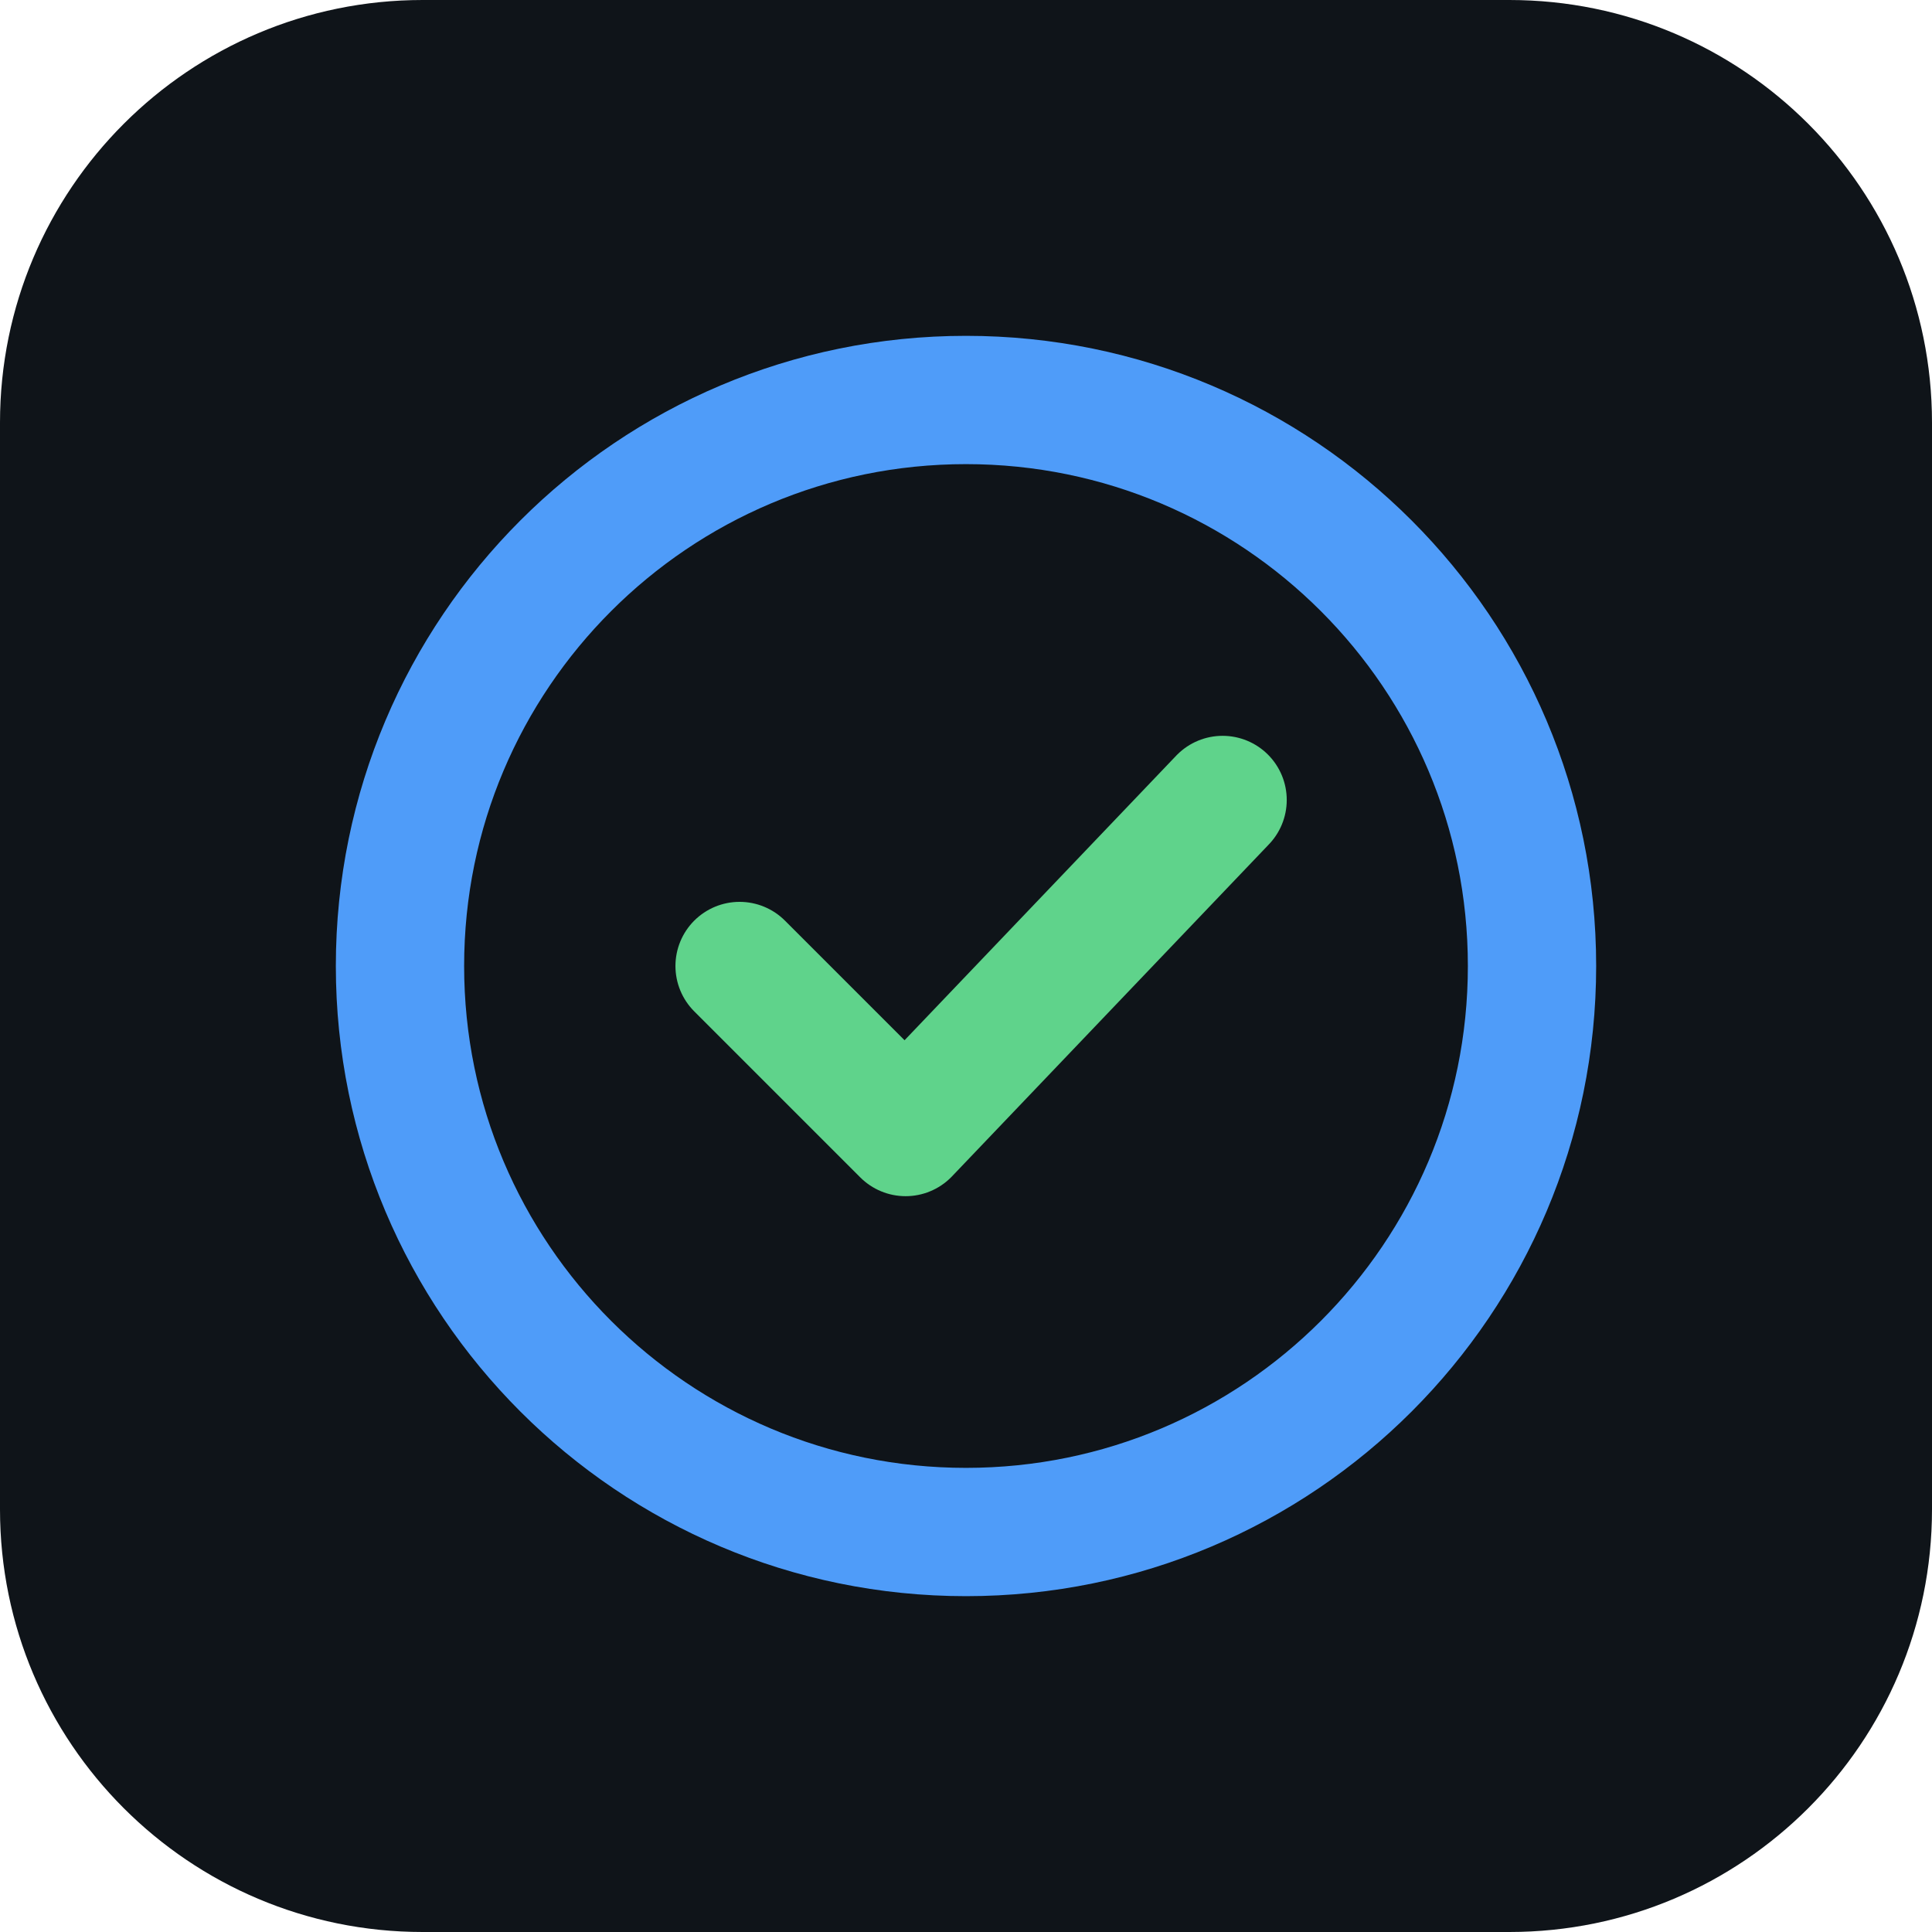
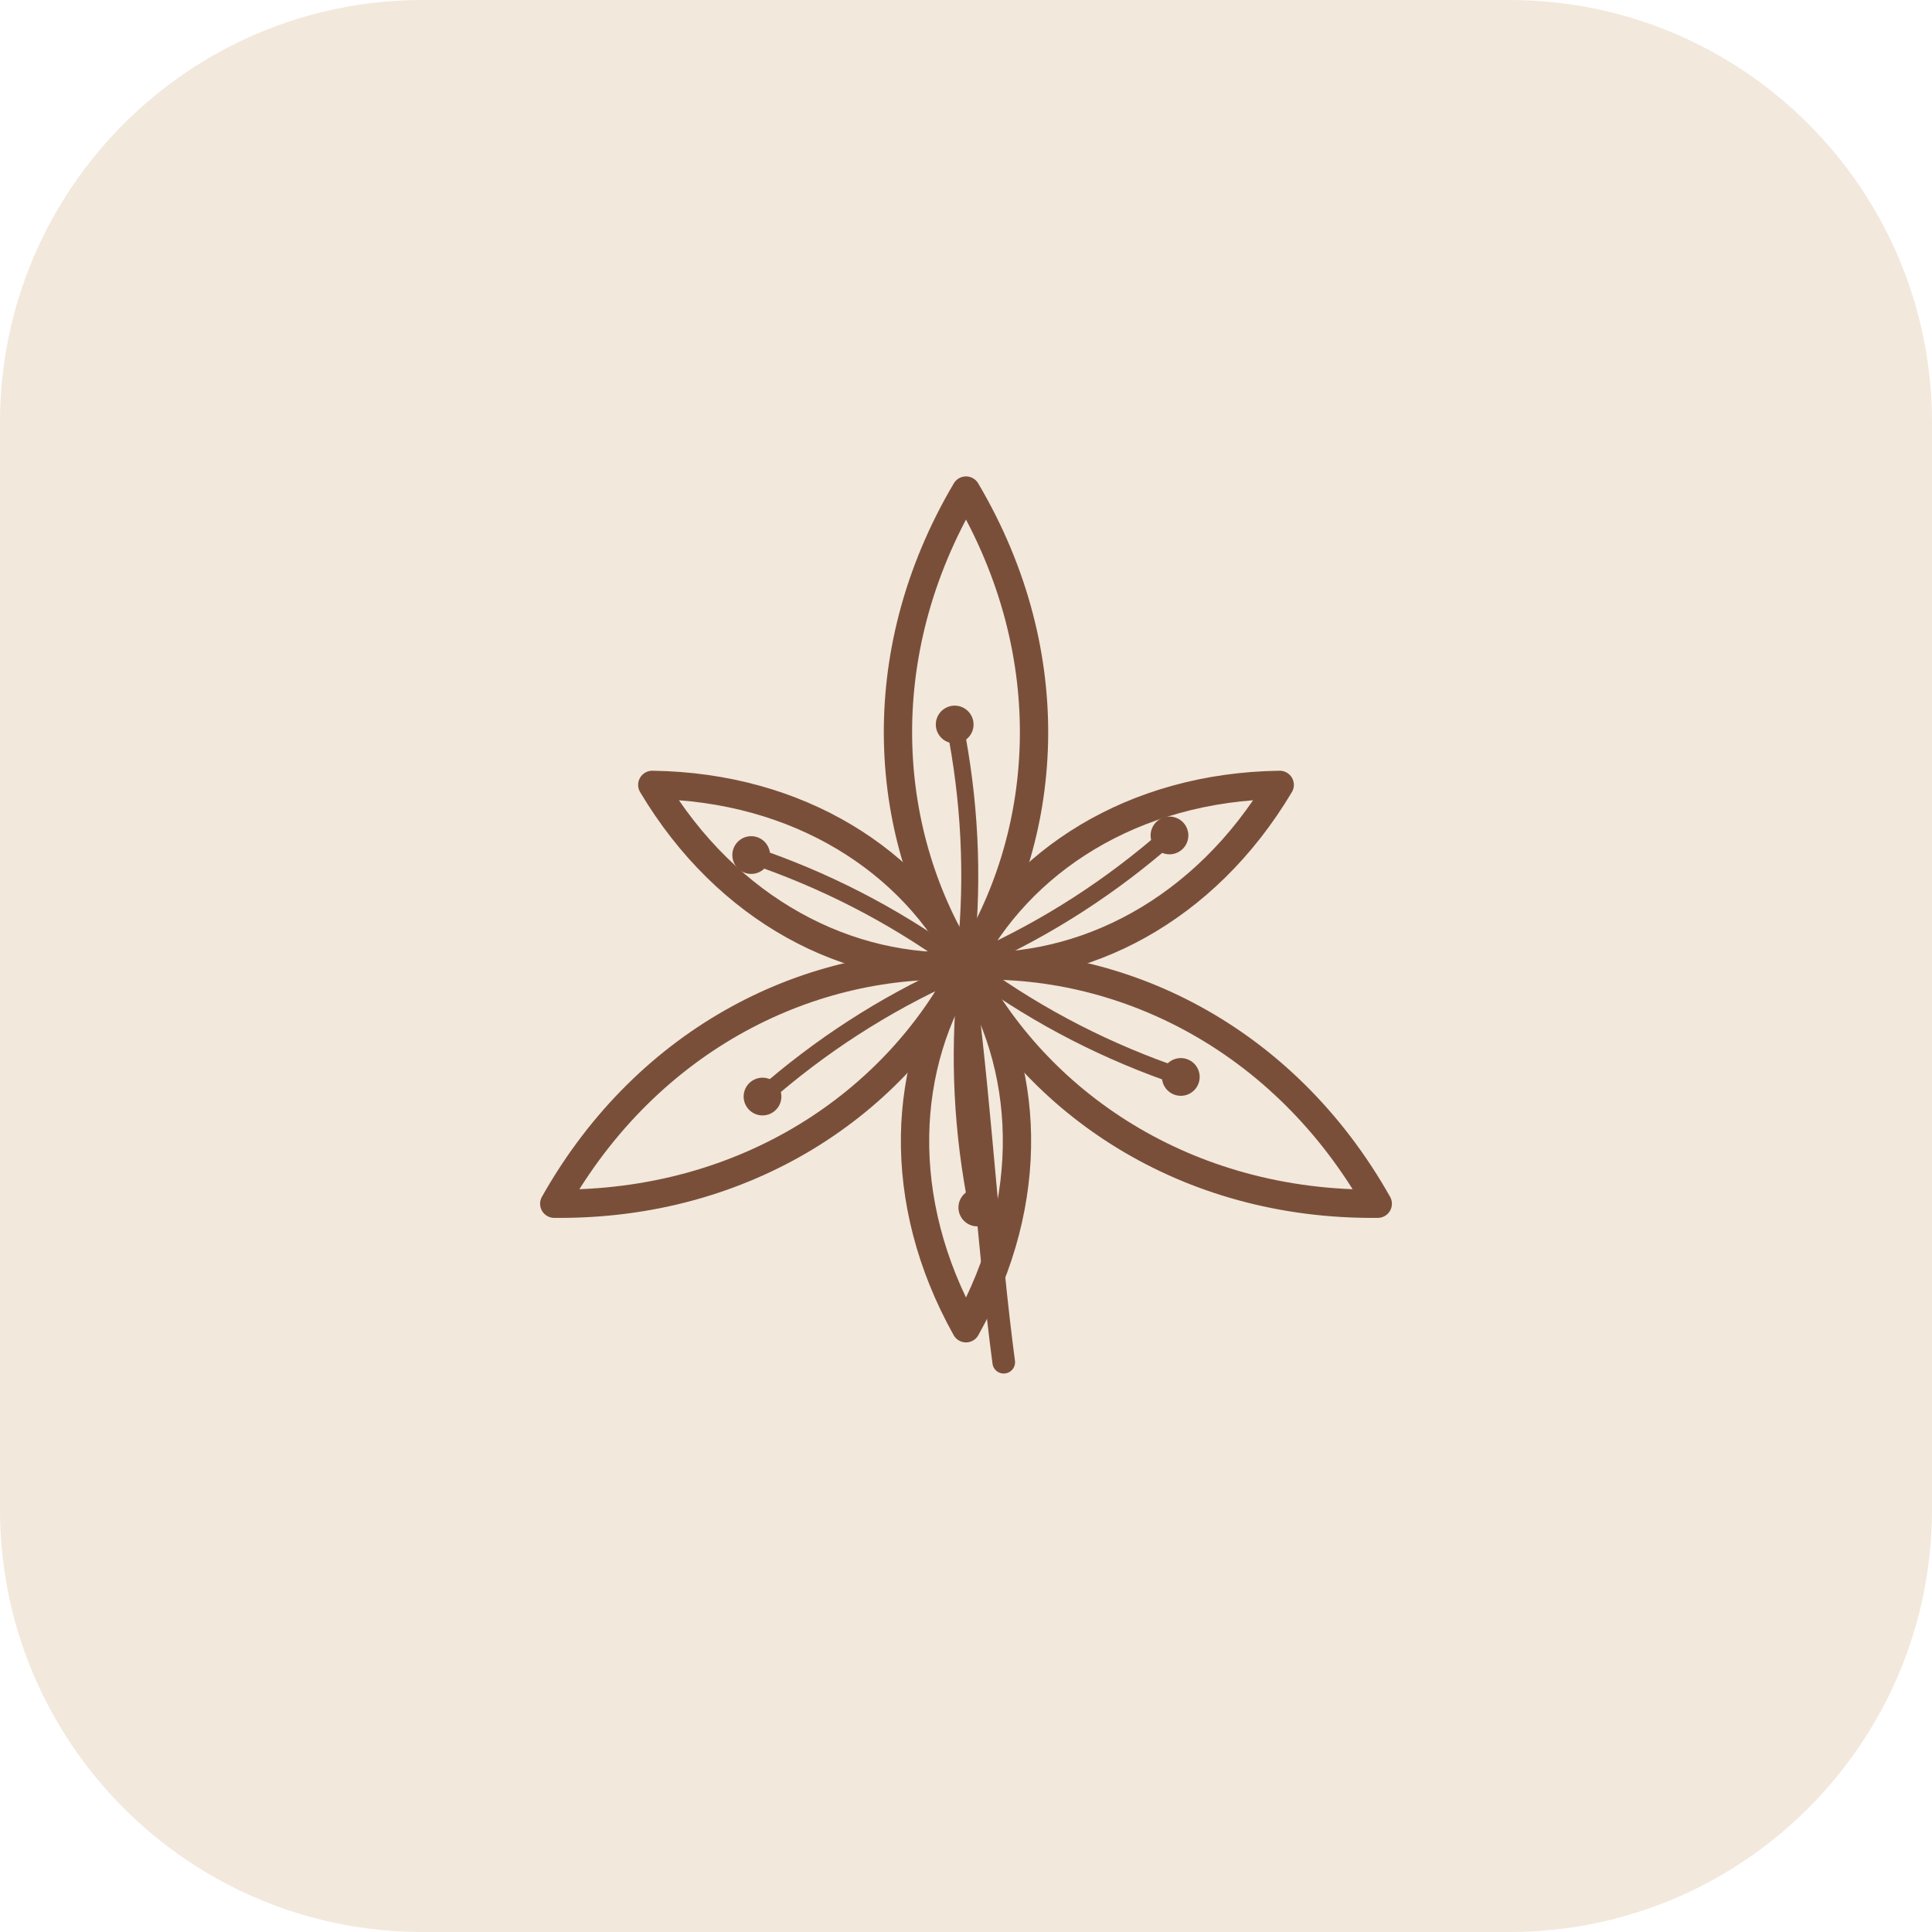
<svg xmlns="http://www.w3.org/2000/svg" viewBox="0 0 512 512">
-   <rect width="512" height="512" rx="112" fill="#0f1419" />
-   <circle cx="256" cy="256" r="150" fill="none" stroke="#4f9cf9" stroke-width="34" />
-   <path d="M196 256 L240 300 L324 212" fill="none" stroke="#5fd38b" stroke-width="34" stroke-linecap="round" stroke-linejoin="round" />
+   <rect width="512" height="512" rx="112" fill="#F2E8DC" />
+   <g transform="translate(256,256)" stroke="#7A4F3A" stroke-linecap="round" stroke-linejoin="round" fill="none">
+     <path stroke-width="7.5" d="M0,0 C-22,-34 -26,-82 0,-126 C26,-82 22,-34 0,0" transform="rotate(0)" />
+     <path stroke-width="7.5" d="M0,0 C-22,-34 -26,-82 0,-126 C26,-82 22,-34 0,0" transform="rotate(120)" />
+     <path stroke-width="7.5" d="M0,0 C-22,-34 -26,-82 0,-126 C26,-82 22,-34 0,0" transform="rotate(240)" />
+     <path stroke-width="7.5" d="M0,0 C-17,-26 -19,-62 0,-96 C19,-62 17,-26 0,0" transform="rotate(60)" />
+     <path stroke-width="7.5" d="M0,0 C-17,-26 -19,-62 0,-96 C19,-62 17,-26 0,0" transform="rotate(180)" />
+     <path stroke-width="7.5" d="M0,0 C-17,-26 -19,-62 0,-96 C19,-62 17,-26 0,0" transform="rotate(300)" />
+     <path stroke-width="4.5" d="M0,-4 C2,-24  1,-44 -3,-64" transform="rotate(0)" />
+     <path stroke-width="4.5" d="M0,-4 C2,-24  1,-44 -3,-64" transform="rotate(60)" />
+     <path stroke-width="4.5" d="M0,-4 C2,-24  1,-44 -3,-64" transform="rotate(120)" />
+     <path stroke-width="4.5" d="M0,-4 C2,-24  1,-44 -3,-64" transform="rotate(180)" />
+     <path stroke-width="4.5" d="M0,-4 C2,-24  1,-44 -3,-64" transform="rotate(240)" />
+     <path stroke-width="4.5" d="M0,-4 C2,-24  1,-44 -3,-64" transform="rotate(300)" />
+     <circle cx="-3" cy="-64" r="5" fill="#7A4F3A" stroke="none" transform="rotate(0)" />
+     <circle cx="-3" cy="-64" r="5" fill="#7A4F3A" stroke="none" transform="rotate(60)" />
+     <circle cx="-3" cy="-64" r="5" fill="#7A4F3A" stroke="none" transform="rotate(120)" />
+     <circle cx="-3" cy="-64" r="5" fill="#7A4F3A" stroke="none" transform="rotate(180)" />
+     <circle cx="-3" cy="-64" r="5" fill="#7A4F3A" stroke="none" transform="rotate(240)" />
+     <circle cx="-3" cy="-64" r="5" fill="#7A4F3A" stroke="none" transform="rotate(300)" />
+     <path stroke-width="6" d="M0,8 C4,40 6,75 10,105" />
+   </g>
</svg>
